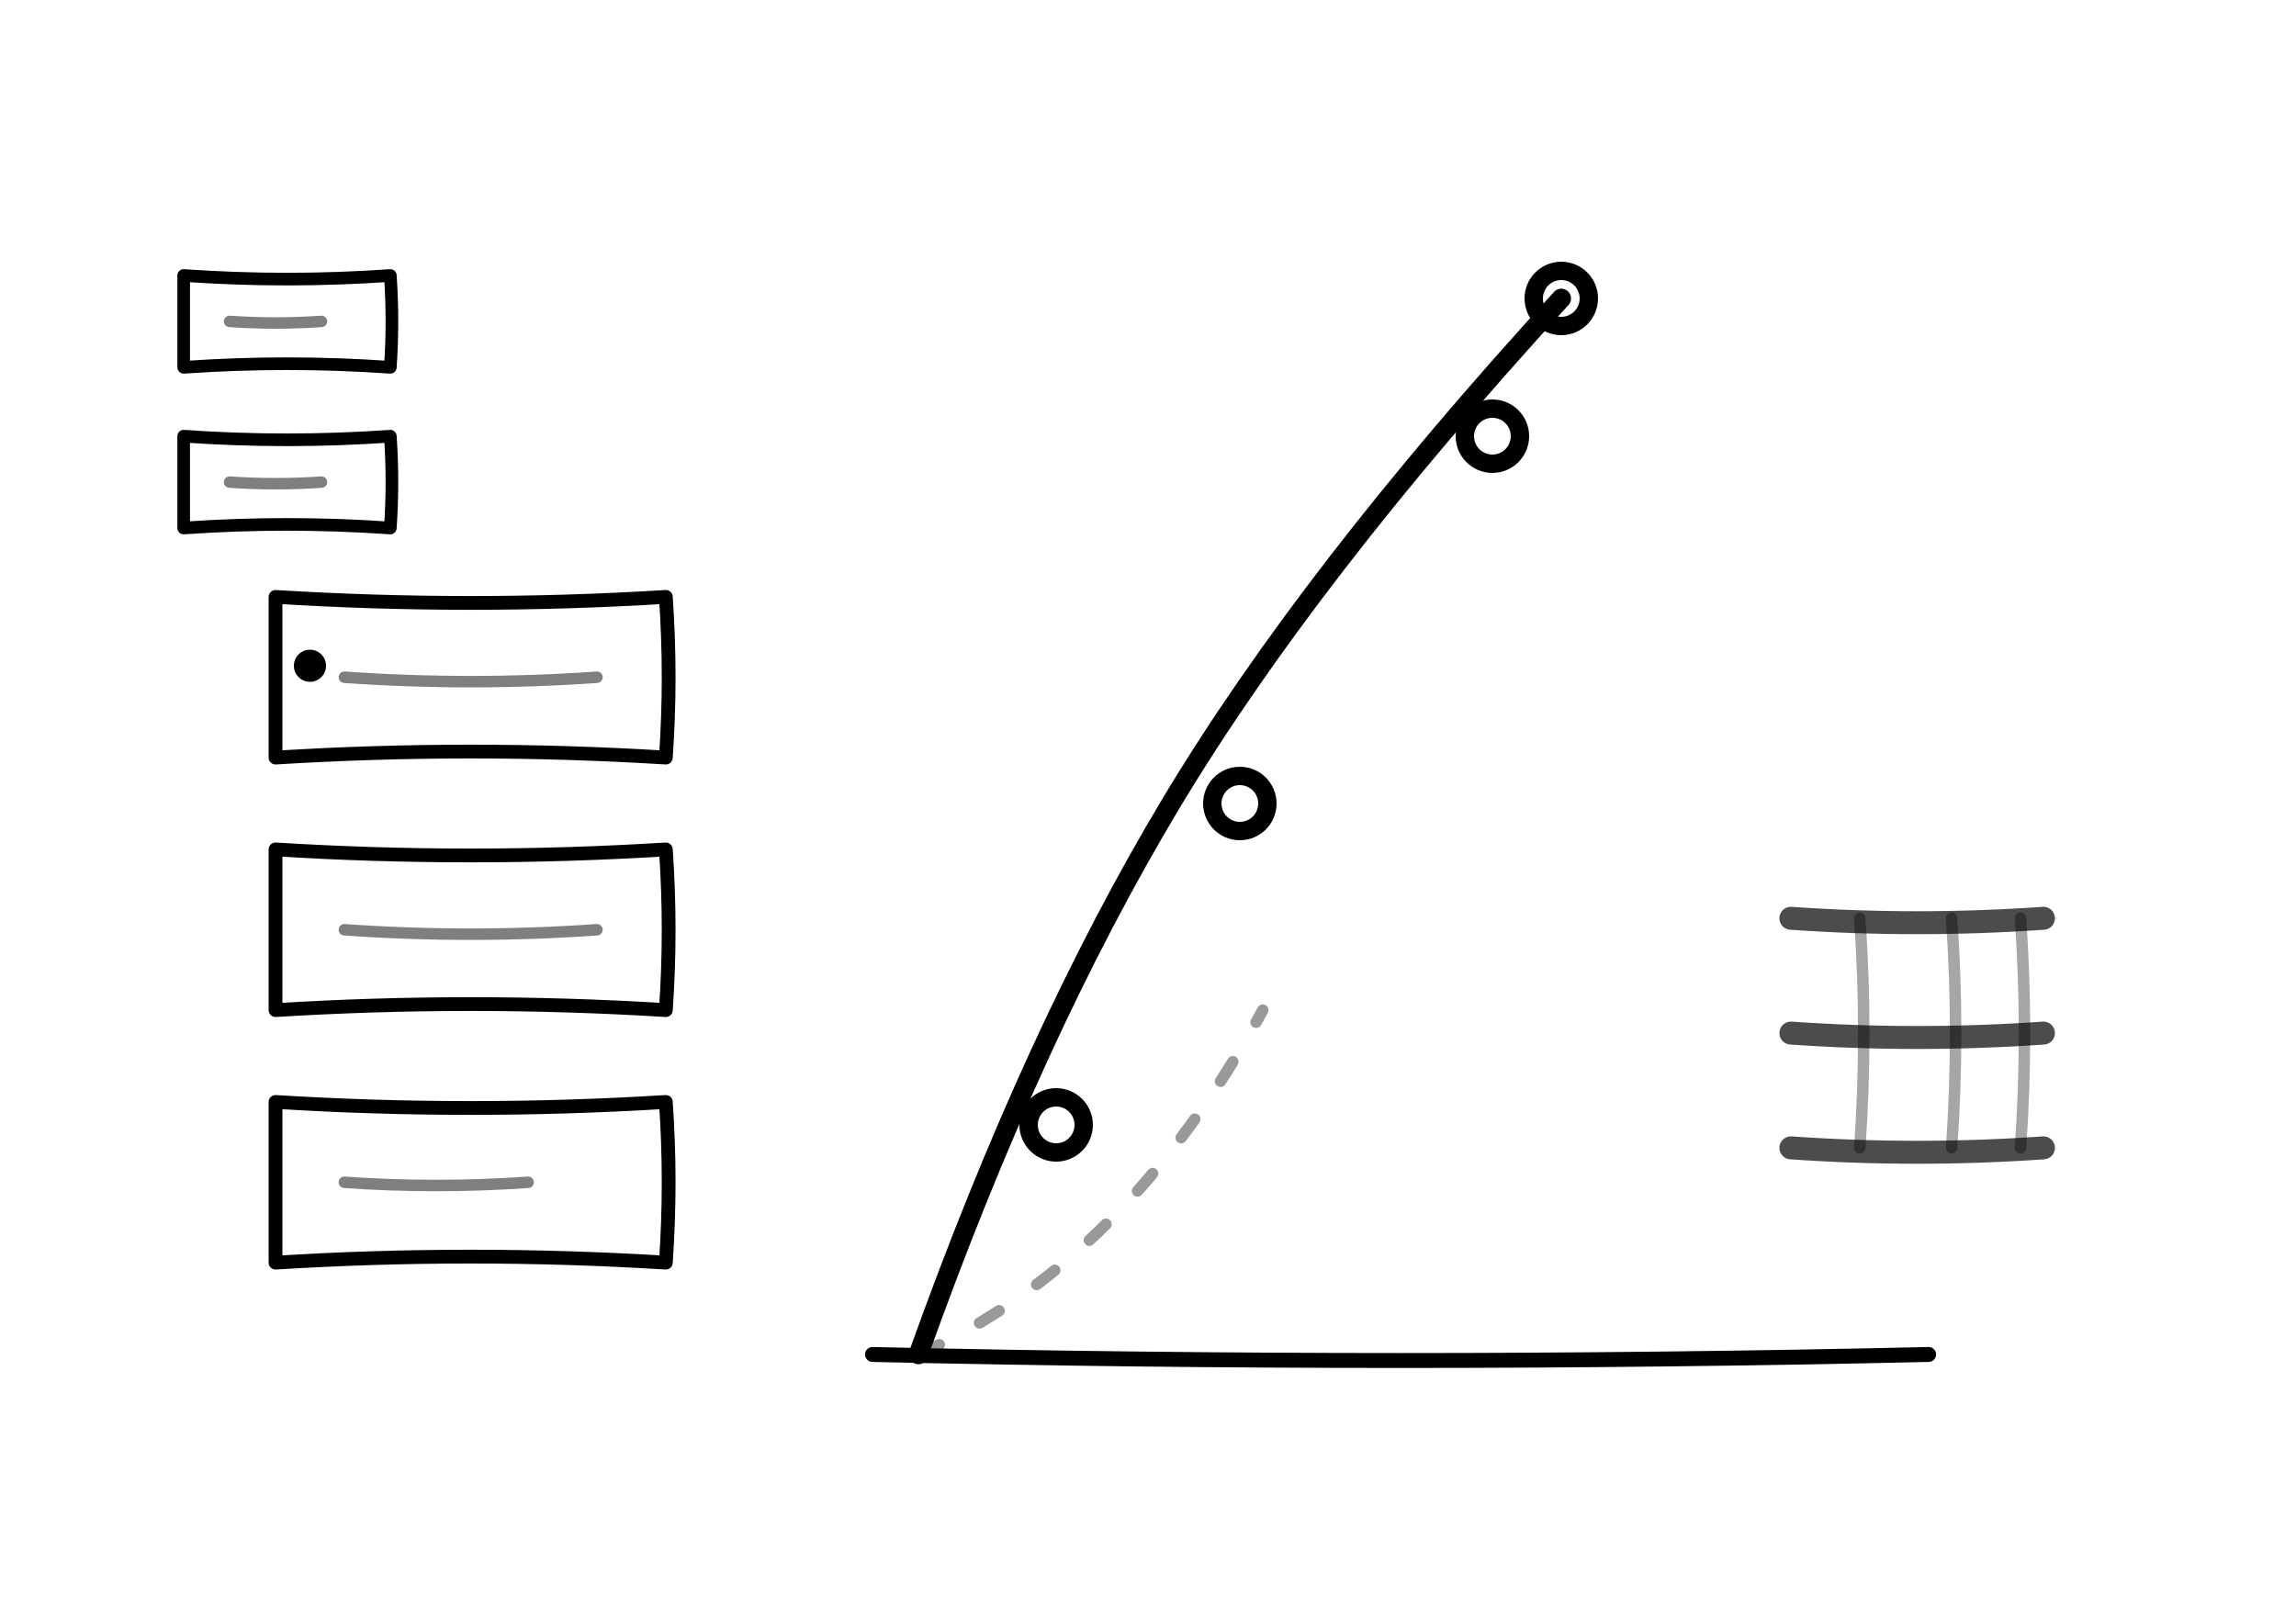
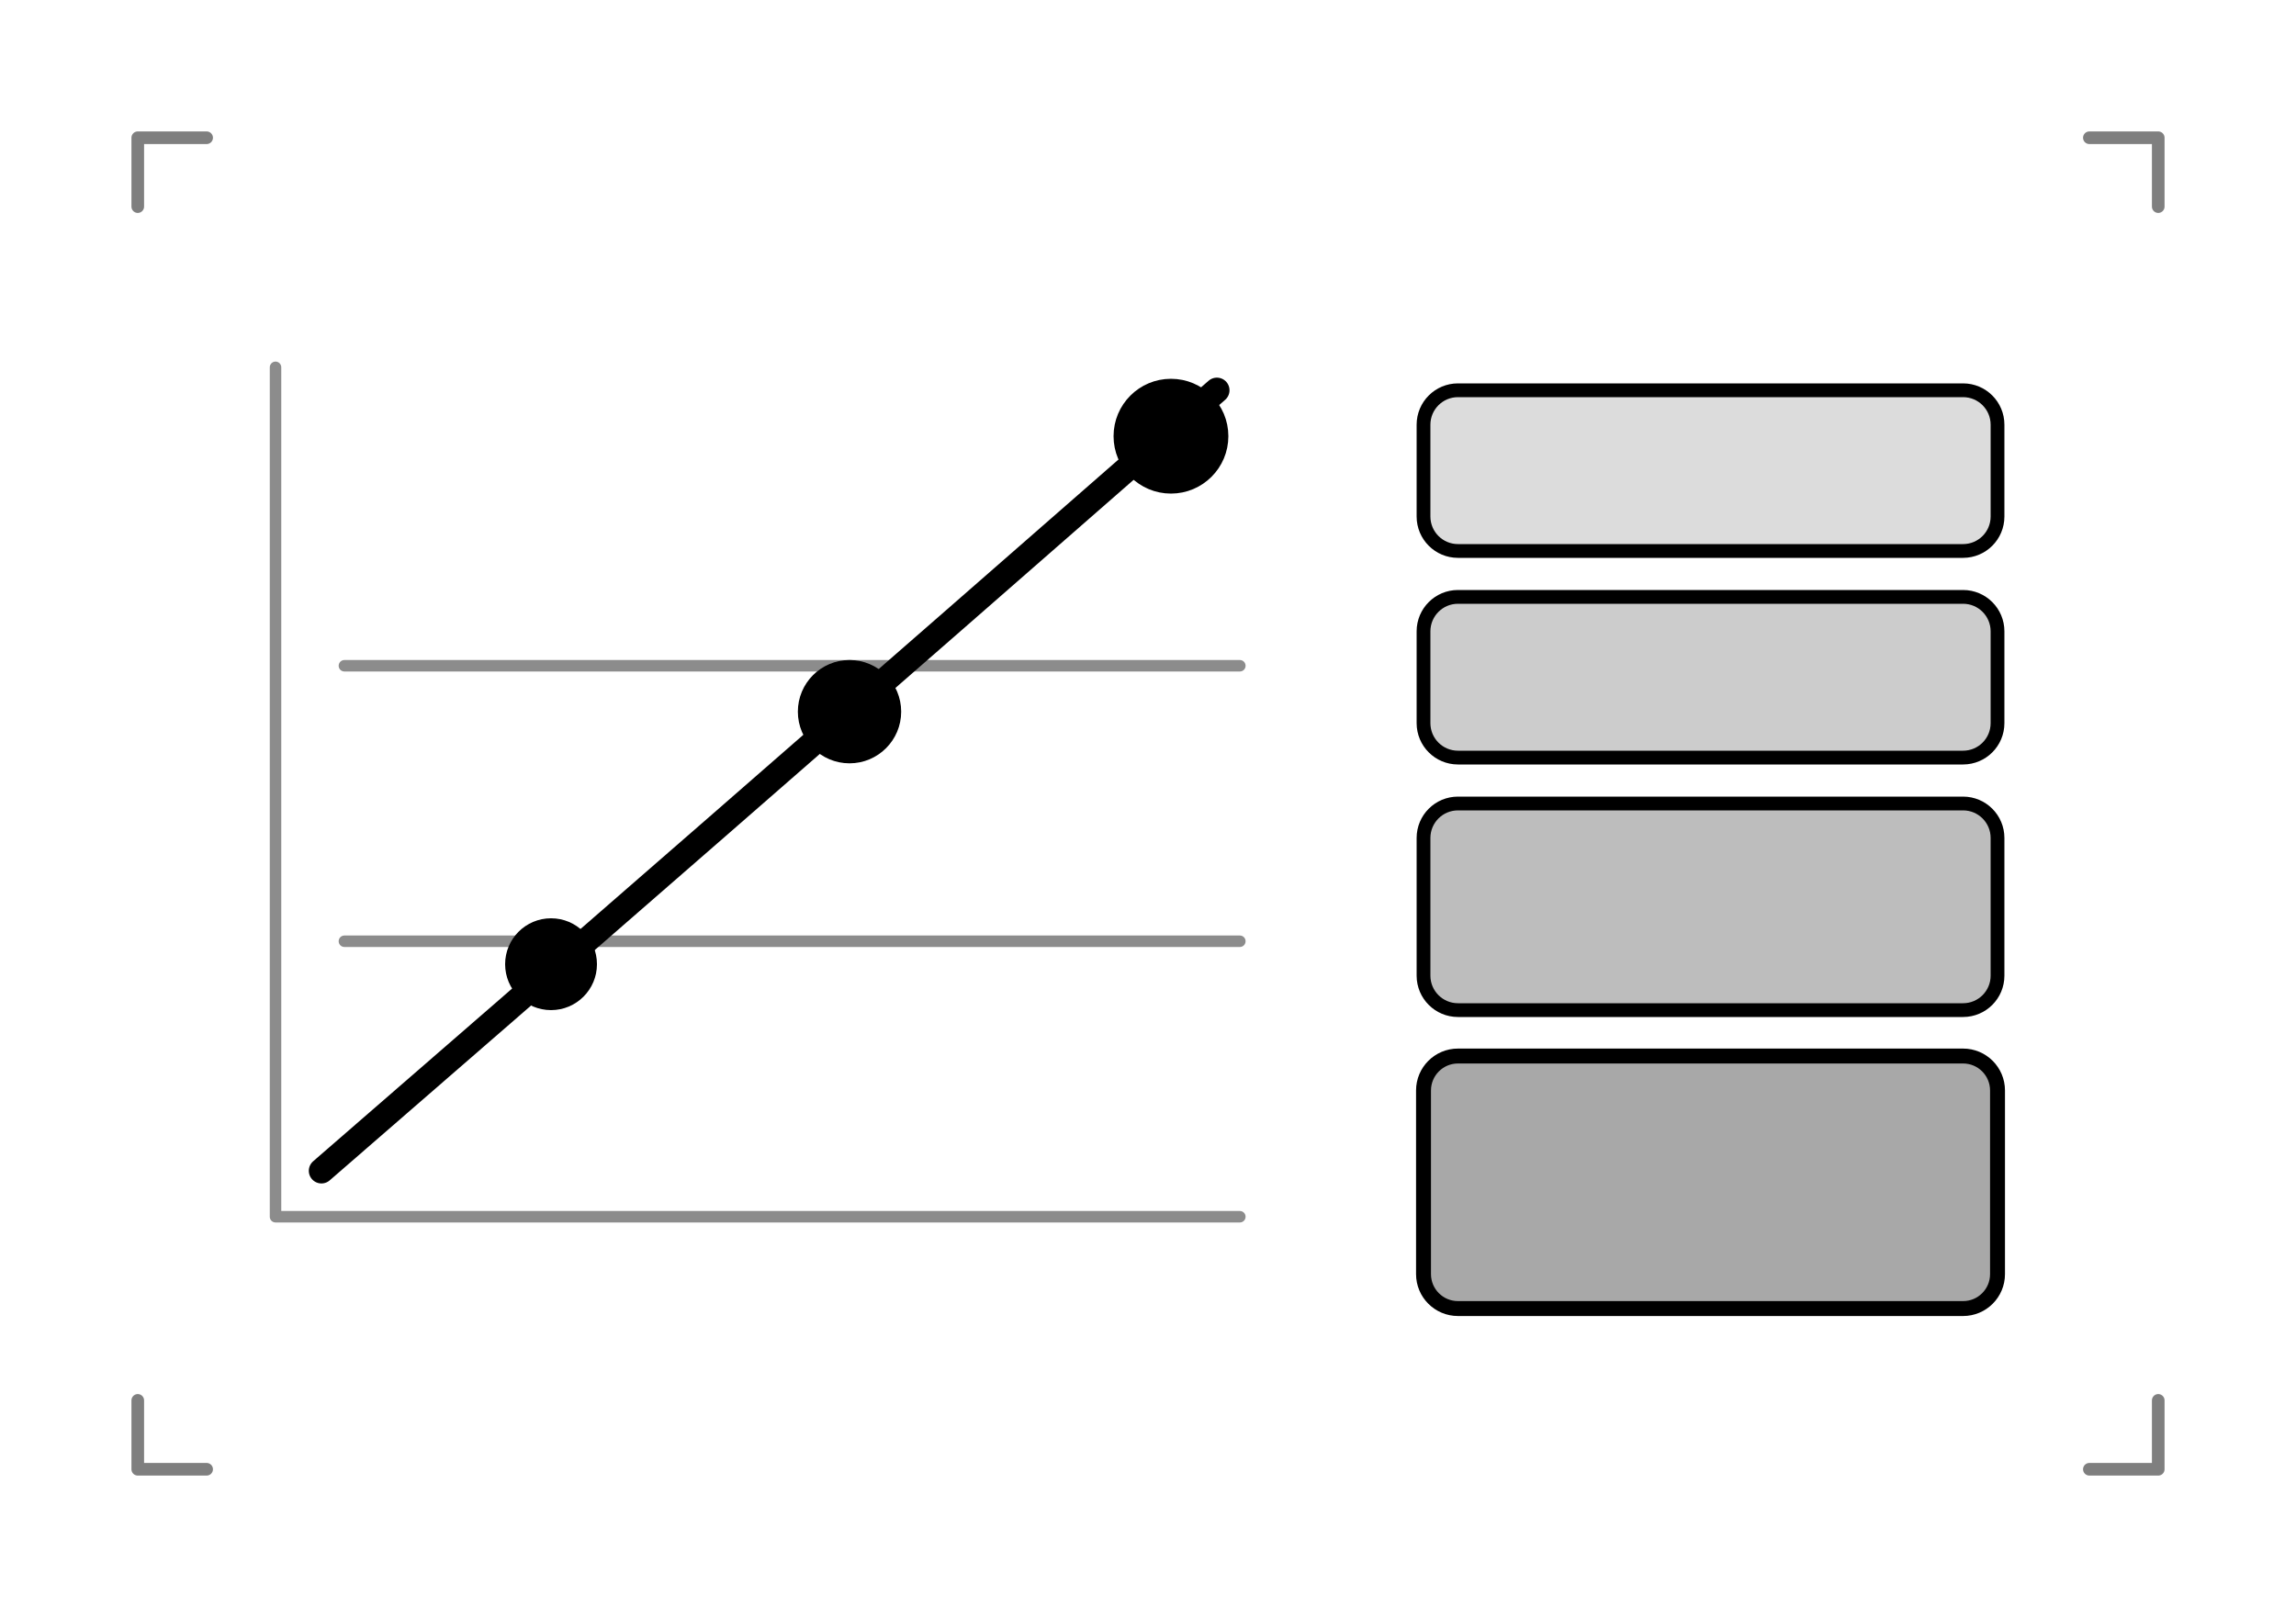
- <svg xmlns="http://www.w3.org/2000/svg" viewBox="0 0 200 140" fill="none" stroke="currentColor" stroke-width="1.6" stroke-linecap="round" stroke-linejoin="round">
-   <path d="M24 52q17 1.05 34 0q0.49 7 0 14q-17 -1.05 -34 0ZM24 74q17 1.05 34 0q0.49 7 0 14q-17 -1.05 -34 0ZM24 96q17 1.05 34 0q0.49 7 0 14q-17 -1.05 -34 0Z" stroke-width="1.2" />
-   <path d="M30 59q11 0.77 22 0M30 81q11 0.77 22 0M30 103q8 0.56 16 0" stroke-width="1" opacity=".5" />
-   <path d="M76 118q46 1.05 92 0" stroke-width="1.3" />
-   <path d="M80 118q10-28 22-48t34-44" stroke-width="1.7" />
-   <path d="M80 118q18-8 30-30" stroke-width="1" stroke-dasharray="2 4" opacity=".4" />
-   <circle cx="92" cy="98" r="2.4" />
-   <circle cx="108" cy="70" r="2.4" />
-   <circle cx="130" cy="38" r="2.4" />
-   <circle cx="136" cy="26" r="2.4" />
-   <path d="M156 80q11 0.77 22 0M156 90q11 0.77 22 0M156 100q11 0.77 22 0" stroke-width="2" opacity=".7" />
-   <path d="M162 80q0.7 10 0 20M170 80q0.7 10 0 20M176 80q0.7 10 0 20" stroke-width="1" opacity=".35" />
-   <path d="M16 24q9 0.63 18 0q0.28 4 0 8q-9 -0.63 -18 0ZM16 38q9 0.63 18 0q0.28 4 0 8q-9 -0.63 -18 0Z" stroke-width="1.1" />
-   <path d="M20 28q4 0.28 8 0M20 42q4 0.28 8 0" stroke-width="1" opacity=".5" />
-   <circle cx="27" cy="58" r="1.4" fill="currentColor" stroke="none" />
+ <svg xmlns="http://www.w3.org/2000/svg" viewBox="0 0 200 140" fill="none" stroke="currentColor" stroke-linecap="round" stroke-linejoin="round">
+   <path d="M12 18V12H18M182 12H188V18M12 122V128H18M182 128H188V122" class="il-bronze-2" stroke-width="1.1" opacity=".5" pathLength="100" />
+   <g class="il-bronze-2" opacity=".45">
+     <path d="M24 106H108M24 32V106M30 82H108M30 58H108" pathLength="100" />
+   </g>
+   <path d="M28 102Q58 76 106 34" class="il-cinnabar" stroke-width="2.2" pathLength="100" />
+   <circle cx="48" cy="84" r="3.5" class="il-cinnabar" fill="currentColor" pathLength="100" />
+   <circle cx="74" cy="62" r="4" class="il-cinnabar" fill="currentColor" pathLength="100" />
+   <circle cx="102" cy="38" r="4.5" class="il-cinnabar" fill="currentColor" pathLength="100" />
+   <g class="il-sky">
+     <rect x="124" y="34" width="50" height="14" rx="3" fill="currentColor" fill-opacity=".14" stroke-width="1.2" />
+     <rect x="124" y="52" width="50" height="14" rx="3" fill="currentColor" fill-opacity=".2" stroke-width="1.2" />
+     <rect x="124" y="70" width="50" height="18" rx="3" fill="currentColor" fill-opacity=".26" stroke-width="1.2" />
+     <rect x="124" y="92" width="50" height="22" rx="3" fill="currentColor" fill-opacity=".34" stroke-width="1.3" />
+   </g>
</svg>
